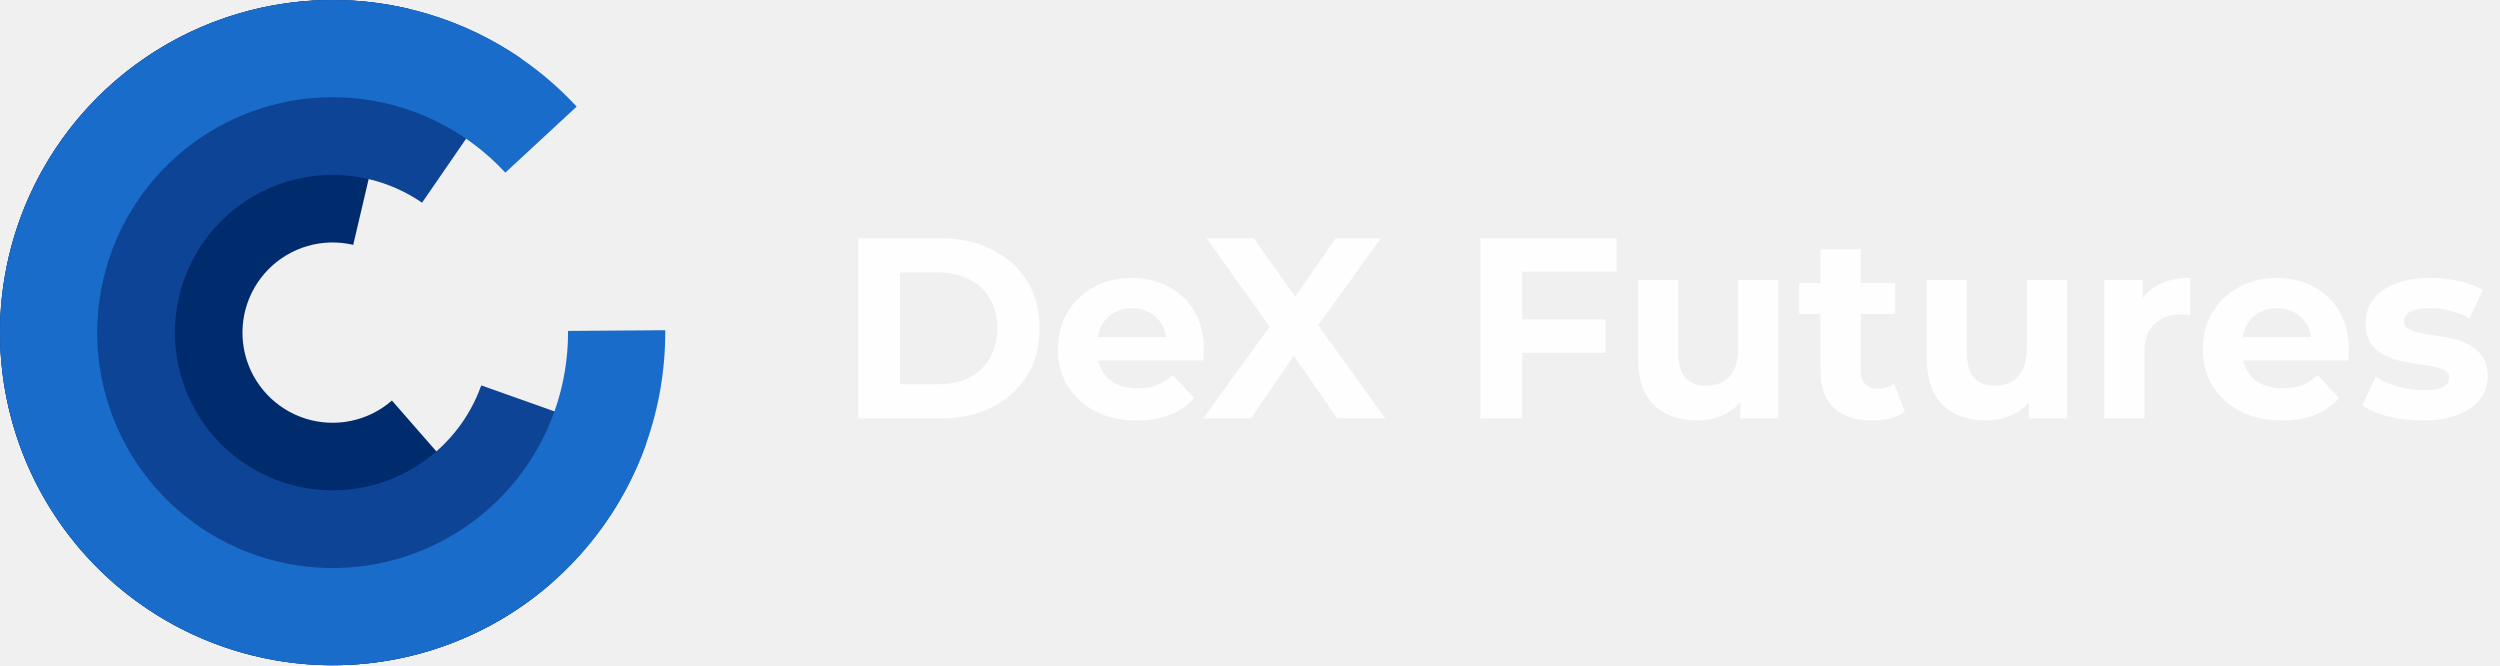
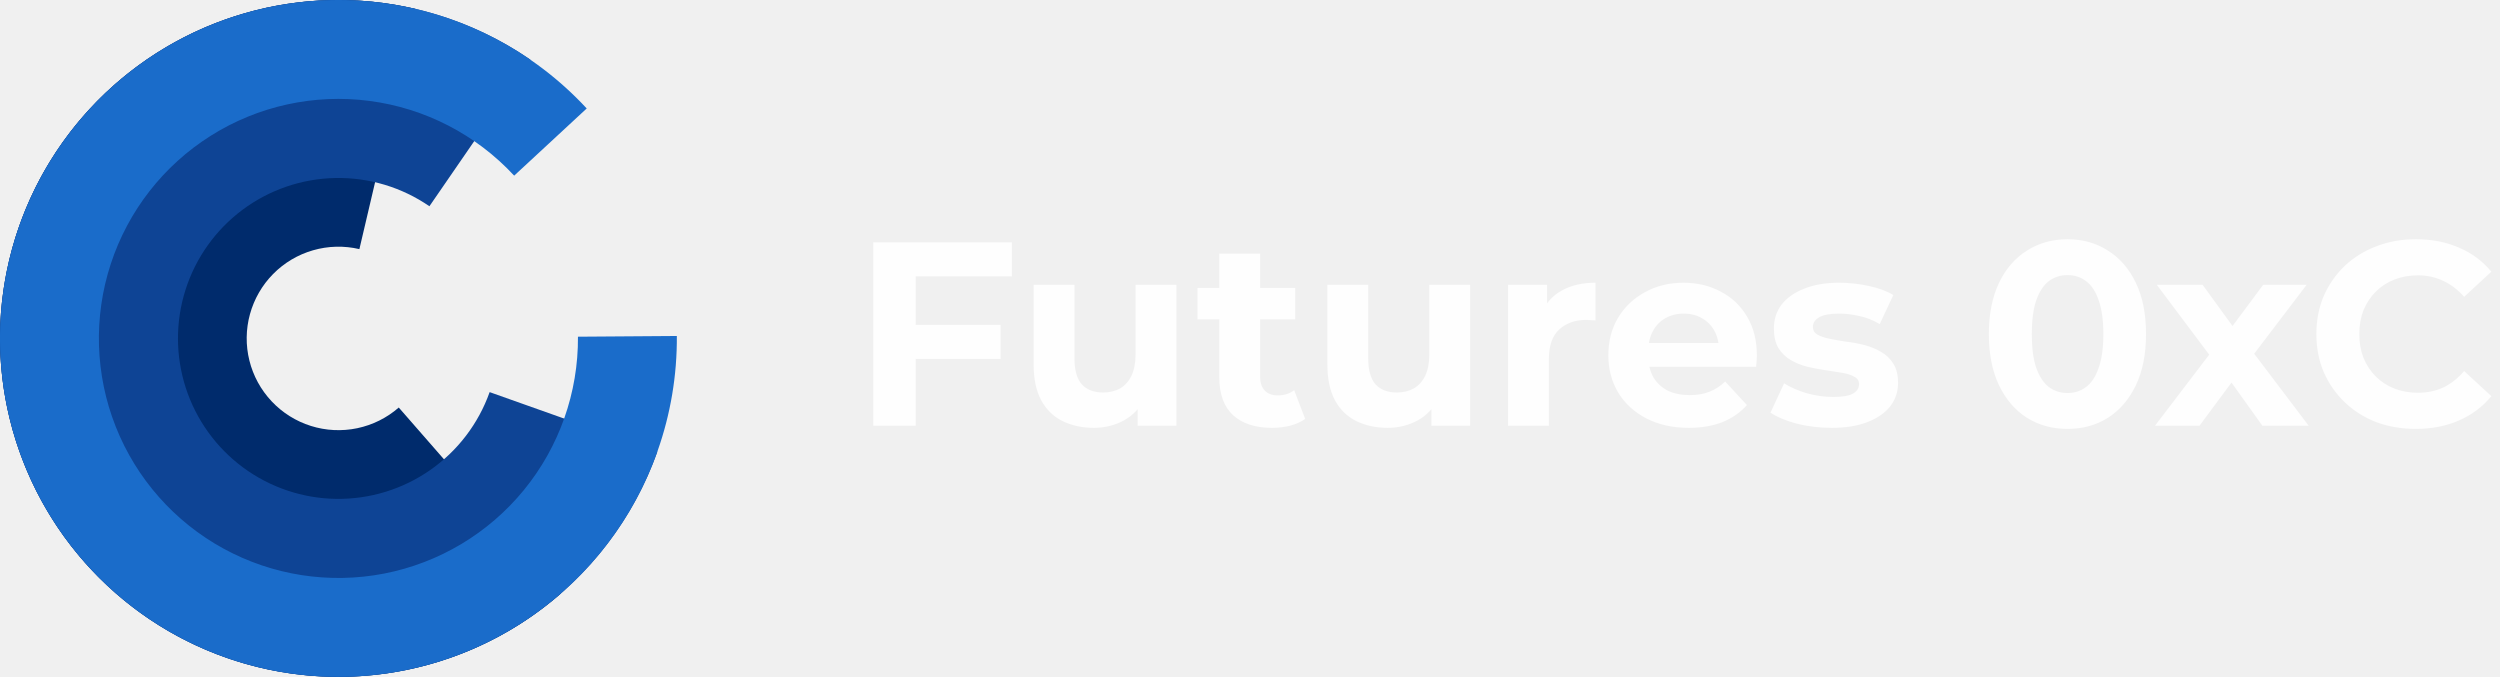
- <svg xmlns="http://www.w3.org/2000/svg" width="233" height="62" viewBox="0 0 233 62" fill="none">
+ <svg xmlns="http://www.w3.org/2000/svg" width="229" height="62" viewBox="0 0 229 62" fill="none">
  <path d="M38.083 0.82C32.912 -0.394 27.515 -0.258 22.412 1.213C17.308 2.685 12.668 5.443 8.936 9.224C5.205 13.005 2.508 17.681 1.103 22.803C-0.301 27.926 -0.366 33.324 0.916 38.479C2.197 43.634 4.782 48.373 8.421 52.242C12.061 56.111 16.634 58.979 21.701 60.572C26.768 62.166 32.16 62.43 37.359 61.341C42.558 60.251 47.389 57.844 51.391 54.35L36.527 37.33C35.443 38.277 34.133 38.929 32.724 39.224C31.314 39.52 29.853 39.448 28.479 39.016C27.106 38.584 25.866 37.807 24.88 36.758C23.893 35.709 23.192 34.425 22.845 33.027C22.498 31.63 22.515 30.167 22.896 28.778C23.277 27.39 24.008 26.122 25.019 25.097C26.031 24.072 27.288 23.325 28.672 22.926C30.055 22.527 31.518 22.49 32.92 22.819L38.083 0.82Z" fill="#002B6C" />
  <path d="M48.578 5.465C43.242 1.793 36.891 -0.117 30.415 0.006C23.939 0.128 17.664 2.275 12.471 6.147C7.278 10.018 3.428 15.419 1.462 21.591C-0.504 27.762 -0.487 34.395 1.51 40.556C3.506 46.718 7.383 52.1 12.595 55.945C17.807 59.791 24.093 61.907 30.57 61.997C37.046 62.087 43.388 60.146 48.705 56.447C54.022 52.748 58.046 47.476 60.213 41.372L44.851 35.918C43.823 38.812 41.915 41.311 39.394 43.065C36.873 44.819 33.867 45.739 30.796 45.697C27.725 45.654 24.745 44.65 22.274 42.827C19.803 41.004 17.965 38.452 17.018 35.531C16.071 32.609 16.063 29.465 16.995 26.539C17.928 23.613 19.753 21.052 22.215 19.216C24.677 17.381 27.652 16.363 30.723 16.305C33.793 16.247 36.804 17.152 39.334 18.893L48.578 5.465Z" fill="#0E4495" />
  <path d="M53.743 9.935C48.829 4.629 42.214 1.208 35.043 0.265C27.872 -0.678 20.597 0.915 14.477 4.77C8.358 8.625 3.779 14.498 1.533 21.373C-0.713 28.248 -0.485 35.692 2.179 42.417C4.842 49.141 9.773 54.722 16.118 58.194C22.463 61.666 29.822 62.811 36.921 61.429C44.02 60.048 50.413 56.227 54.993 50.63C59.573 45.032 62.051 38.009 61.999 30.776L52.941 30.842C52.978 35.961 51.224 40.932 47.982 44.894C44.741 48.856 40.216 51.56 35.191 52.538C30.166 53.516 24.957 52.706 20.467 50.248C15.976 47.79 12.486 43.84 10.601 39.081C8.715 34.321 8.553 29.052 10.143 24.186C11.733 19.32 14.974 15.163 19.305 12.435C23.637 9.706 28.786 8.578 33.861 9.246C38.937 9.913 43.619 12.335 47.098 16.09L53.743 9.935Z" fill="#1A6CCA" />
-   <path d="M79.992 39V22.2H87.624C89.448 22.2 91.056 22.552 92.448 23.256C93.84 23.944 94.928 24.912 95.712 26.16C96.496 27.408 96.888 28.888 96.888 30.6C96.888 32.296 96.496 33.776 95.712 35.04C94.928 36.288 93.84 37.264 92.448 37.968C91.056 38.656 89.448 39 87.624 39H79.992ZM83.88 35.808H87.432C88.552 35.808 89.52 35.6 90.336 35.184C91.168 34.752 91.808 34.144 92.256 33.36C92.72 32.576 92.952 31.656 92.952 30.6C92.952 29.528 92.72 28.608 92.256 27.84C91.808 27.056 91.168 26.456 90.336 26.04C89.52 25.608 88.552 25.392 87.432 25.392H83.88V35.808ZM105.964 39.192C104.492 39.192 103.196 38.904 102.076 38.328C100.972 37.752 100.116 36.968 99.508 35.976C98.9 34.968 98.596 33.824 98.596 32.544C98.596 31.248 98.892 30.104 99.484 29.112C100.092 28.104 100.916 27.32 101.956 26.76C102.996 26.184 104.172 25.896 105.484 25.896C106.748 25.896 107.884 26.168 108.892 26.712C109.916 27.24 110.724 28.008 111.316 29.016C111.908 30.008 112.204 31.2 112.204 32.592C112.204 32.736 112.196 32.904 112.18 33.096C112.164 33.272 112.148 33.44 112.132 33.6H101.644V31.416H110.164L108.724 32.064C108.724 31.392 108.588 30.808 108.316 30.312C108.044 29.816 107.668 29.432 107.188 29.16C106.708 28.872 106.148 28.728 105.508 28.728C104.868 28.728 104.3 28.872 103.804 29.16C103.324 29.432 102.948 29.824 102.676 30.336C102.404 30.832 102.268 31.424 102.268 32.112V32.688C102.268 33.392 102.42 34.016 102.724 34.56C103.044 35.088 103.484 35.496 104.044 35.784C104.62 36.056 105.292 36.192 106.06 36.192C106.748 36.192 107.348 36.088 107.86 35.88C108.388 35.672 108.868 35.36 109.3 34.944L111.292 37.104C110.7 37.776 109.956 38.296 109.06 38.664C108.164 39.016 107.132 39.192 105.964 39.192ZM112.127 39L119.351 29.04V31.872L112.439 22.2H116.855L121.631 28.944L119.783 28.968L124.487 22.2H128.711L121.847 31.704V28.92L129.119 39H124.631L119.687 31.872H121.463L116.591 39H112.127ZM141.576 29.76H149.64V32.88H141.576V29.76ZM141.864 39H137.976V22.2H150.672V25.32H141.864V39ZM158.184 39.192C157.112 39.192 156.152 38.984 155.304 38.568C154.472 38.152 153.824 37.52 153.36 36.672C152.896 35.808 152.664 34.712 152.664 33.384V26.088H156.408V32.832C156.408 33.904 156.632 34.696 157.08 35.208C157.544 35.704 158.192 35.952 159.024 35.952C159.6 35.952 160.112 35.832 160.56 35.592C161.008 35.336 161.36 34.952 161.616 34.44C161.872 33.912 162 33.256 162 32.472V26.088H165.744V39H162.192V35.448L162.84 36.48C162.408 37.376 161.768 38.056 160.92 38.52C160.088 38.968 159.176 39.192 158.184 39.192ZM174.492 39.192C172.972 39.192 171.788 38.808 170.94 38.04C170.092 37.256 169.668 36.096 169.668 34.56V23.232H173.412V34.512C173.412 35.056 173.556 35.48 173.844 35.784C174.132 36.072 174.524 36.216 175.02 36.216C175.612 36.216 176.116 36.056 176.532 35.736L177.54 38.376C177.156 38.648 176.692 38.856 176.148 39C175.62 39.128 175.068 39.192 174.492 39.192ZM167.676 29.256V26.376H176.628V29.256H167.676ZM185.09 39.192C184.018 39.192 183.058 38.984 182.21 38.568C181.378 38.152 180.73 37.52 180.266 36.672C179.802 35.808 179.57 34.712 179.57 33.384V26.088H183.314V32.832C183.314 33.904 183.538 34.696 183.986 35.208C184.45 35.704 185.098 35.952 185.93 35.952C186.506 35.952 187.018 35.832 187.466 35.592C187.914 35.336 188.266 34.952 188.522 34.44C188.778 33.912 188.906 33.256 188.906 32.472V26.088H192.65V39H189.098V35.448L189.746 36.48C189.314 37.376 188.674 38.056 187.826 38.52C186.994 38.968 186.082 39.192 185.09 39.192ZM196.119 39V26.088H199.695V29.736L199.191 28.68C199.575 27.768 200.191 27.08 201.039 26.616C201.887 26.136 202.919 25.896 204.135 25.896V29.352C203.975 29.336 203.831 29.328 203.703 29.328C203.575 29.312 203.439 29.304 203.295 29.304C202.271 29.304 201.439 29.6 200.799 30.192C200.175 30.768 199.863 31.672 199.863 32.904V39H196.119ZM212.675 39.192C211.203 39.192 209.907 38.904 208.787 38.328C207.683 37.752 206.827 36.968 206.219 35.976C205.611 34.968 205.307 33.824 205.307 32.544C205.307 31.248 205.603 30.104 206.195 29.112C206.803 28.104 207.627 27.32 208.667 26.76C209.707 26.184 210.883 25.896 212.195 25.896C213.459 25.896 214.595 26.168 215.603 26.712C216.627 27.24 217.435 28.008 218.027 29.016C218.619 30.008 218.915 31.2 218.915 32.592C218.915 32.736 218.907 32.904 218.891 33.096C218.875 33.272 218.859 33.44 218.843 33.6H208.355V31.416H216.875L215.435 32.064C215.435 31.392 215.299 30.808 215.027 30.312C214.755 29.816 214.379 29.432 213.899 29.16C213.419 28.872 212.859 28.728 212.219 28.728C211.579 28.728 211.011 28.872 210.515 29.16C210.035 29.432 209.659 29.824 209.387 30.336C209.115 30.832 208.979 31.424 208.979 32.112V32.688C208.979 33.392 209.131 34.016 209.435 34.56C209.755 35.088 210.195 35.496 210.755 35.784C211.331 36.056 212.003 36.192 212.771 36.192C213.459 36.192 214.059 36.088 214.571 35.88C215.099 35.672 215.579 35.36 216.011 34.944L218.003 37.104C217.411 37.776 216.667 38.296 215.771 38.664C214.875 39.016 213.843 39.192 212.675 39.192ZM225.752 39.192C224.648 39.192 223.584 39.064 222.56 38.808C221.552 38.536 220.752 38.2 220.16 37.8L221.408 35.112C222 35.48 222.696 35.784 223.496 36.024C224.312 36.248 225.112 36.36 225.896 36.36C226.76 36.36 227.368 36.256 227.72 36.048C228.088 35.84 228.272 35.552 228.272 35.184C228.272 34.88 228.128 34.656 227.84 34.512C227.568 34.352 227.2 34.232 226.736 34.152C226.272 34.072 225.76 33.992 225.2 33.912C224.656 33.832 224.104 33.728 223.544 33.6C222.984 33.456 222.472 33.248 222.008 32.976C221.544 32.704 221.168 32.336 220.88 31.872C220.608 31.408 220.472 30.808 220.472 30.072C220.472 29.256 220.704 28.536 221.168 27.912C221.648 27.288 222.336 26.8 223.232 26.448C224.128 26.08 225.2 25.896 226.448 25.896C227.328 25.896 228.224 25.992 229.136 26.184C230.048 26.376 230.808 26.656 231.416 27.024L230.168 29.688C229.544 29.32 228.912 29.072 228.272 28.944C227.648 28.8 227.04 28.728 226.448 28.728C225.616 28.728 225.008 28.84 224.624 29.064C224.24 29.288 224.048 29.576 224.048 29.928C224.048 30.248 224.184 30.488 224.456 30.648C224.744 30.808 225.12 30.936 225.584 31.032C226.048 31.128 226.552 31.216 227.096 31.296C227.656 31.36 228.216 31.464 228.776 31.608C229.336 31.752 229.84 31.96 230.288 32.232C230.752 32.488 231.128 32.848 231.416 33.312C231.704 33.76 231.848 34.352 231.848 35.088C231.848 35.888 231.608 36.6 231.128 37.224C230.648 37.832 229.952 38.312 229.04 38.664C228.144 39.016 227.048 39.192 225.752 39.192Z" fill="white" fill-opacity="0.9" />
+   <path d="M83.592 29.76H91.656V32.88H83.592V29.76ZM83.88 39H79.992V22.2H92.688V25.32H83.88V39ZM100.199 39.192C99.127 39.192 98.167 38.984 97.319 38.568C96.487 38.152 95.839 37.52 95.375 36.672C94.911 35.808 94.679 34.712 94.679 33.384V26.088H98.423V32.832C98.423 33.904 98.647 34.696 99.095 35.208C99.559 35.704 100.207 35.952 101.039 35.952C101.615 35.952 102.127 35.832 102.575 35.592C103.023 35.336 103.375 34.952 103.631 34.44C103.887 33.912 104.015 33.256 104.015 32.472V26.088H107.759V39H104.207V35.448L104.855 36.48C104.423 37.376 103.783 38.056 102.935 38.52C102.103 38.968 101.191 39.192 100.199 39.192ZM116.508 39.192C114.988 39.192 113.804 38.808 112.956 38.04C112.108 37.256 111.684 36.096 111.684 34.56V23.232H115.428V34.512C115.428 35.056 115.572 35.48 115.86 35.784C116.148 36.072 116.54 36.216 117.036 36.216C117.628 36.216 118.132 36.056 118.548 35.736L119.556 38.376C119.172 38.648 118.708 38.856 118.164 39C117.636 39.128 117.084 39.192 116.508 39.192ZM109.692 29.256V26.376H118.644V29.256H109.692ZM127.106 39.192C126.034 39.192 125.074 38.984 124.226 38.568C123.394 38.152 122.746 37.52 122.282 36.672C121.818 35.808 121.586 34.712 121.586 33.384V26.088H125.33V32.832C125.33 33.904 125.554 34.696 126.002 35.208C126.466 35.704 127.114 35.952 127.946 35.952C128.522 35.952 129.034 35.832 129.482 35.592C129.93 35.336 130.282 34.952 130.538 34.44C130.794 33.912 130.922 33.256 130.922 32.472V26.088H134.666V39H131.114V35.448L131.762 36.48C131.33 37.376 130.69 38.056 129.842 38.52C129.01 38.968 128.098 39.192 127.106 39.192ZM138.134 39V26.088H141.71V29.736L141.206 28.68C141.59 27.768 142.206 27.08 143.054 26.616C143.902 26.136 144.934 25.896 146.15 25.896V29.352C145.99 29.336 145.846 29.328 145.718 29.328C145.59 29.312 145.454 29.304 145.31 29.304C144.286 29.304 143.454 29.6 142.814 30.192C142.19 30.768 141.878 31.672 141.878 32.904V39H138.134ZM154.691 39.192C153.219 39.192 151.923 38.904 150.803 38.328C149.699 37.752 148.843 36.968 148.235 35.976C147.627 34.968 147.323 33.824 147.323 32.544C147.323 31.248 147.619 30.104 148.211 29.112C148.819 28.104 149.643 27.32 150.683 26.76C151.723 26.184 152.899 25.896 154.211 25.896C155.475 25.896 156.611 26.168 157.619 26.712C158.643 27.24 159.451 28.008 160.043 29.016C160.635 30.008 160.931 31.2 160.931 32.592C160.931 32.736 160.923 32.904 160.907 33.096C160.891 33.272 160.875 33.44 160.859 33.6H150.371V31.416H158.891L157.451 32.064C157.451 31.392 157.315 30.808 157.043 30.312C156.771 29.816 156.395 29.432 155.915 29.16C155.435 28.872 154.875 28.728 154.235 28.728C153.595 28.728 153.027 28.872 152.531 29.16C152.051 29.432 151.675 29.824 151.403 30.336C151.131 30.832 150.995 31.424 150.995 32.112V32.688C150.995 33.392 151.147 34.016 151.451 34.56C151.771 35.088 152.211 35.496 152.771 35.784C153.347 36.056 154.019 36.192 154.787 36.192C155.475 36.192 156.075 36.088 156.587 35.88C157.115 35.672 157.595 35.36 158.027 34.944L160.019 37.104C159.427 37.776 158.683 38.296 157.787 38.664C156.891 39.016 155.859 39.192 154.691 39.192ZM167.767 39.192C166.663 39.192 165.599 39.064 164.575 38.808C163.567 38.536 162.767 38.2 162.175 37.8L163.423 35.112C164.015 35.48 164.711 35.784 165.511 36.024C166.327 36.248 167.127 36.36 167.911 36.36C168.775 36.36 169.383 36.256 169.735 36.048C170.103 35.84 170.287 35.552 170.287 35.184C170.287 34.88 170.143 34.656 169.855 34.512C169.583 34.352 169.215 34.232 168.751 34.152C168.287 34.072 167.775 33.992 167.215 33.912C166.671 33.832 166.119 33.728 165.559 33.6C164.999 33.456 164.487 33.248 164.023 32.976C163.559 32.704 163.183 32.336 162.895 31.872C162.623 31.408 162.487 30.808 162.487 30.072C162.487 29.256 162.719 28.536 163.183 27.912C163.663 27.288 164.351 26.8 165.247 26.448C166.143 26.08 167.215 25.896 168.463 25.896C169.343 25.896 170.239 25.992 171.151 26.184C172.063 26.376 172.823 26.656 173.431 27.024L172.183 29.688C171.559 29.32 170.927 29.072 170.287 28.944C169.663 28.8 169.055 28.728 168.463 28.728C167.631 28.728 167.023 28.84 166.639 29.064C166.255 29.288 166.063 29.576 166.063 29.928C166.063 30.248 166.199 30.488 166.471 30.648C166.759 30.808 167.135 30.936 167.599 31.032C168.063 31.128 168.567 31.216 169.111 31.296C169.671 31.36 170.231 31.464 170.791 31.608C171.351 31.752 171.855 31.96 172.303 32.232C172.767 32.488 173.143 32.848 173.431 33.312C173.719 33.76 173.863 34.352 173.863 35.088C173.863 35.888 173.623 36.6 173.143 37.224C172.663 37.832 171.967 38.312 171.055 38.664C170.159 39.016 169.063 39.192 167.767 39.192ZM189.378 39.288C188.002 39.288 186.77 38.952 185.682 38.28C184.594 37.592 183.738 36.6 183.114 35.304C182.49 34.008 182.178 32.44 182.178 30.6C182.178 28.76 182.49 27.192 183.114 25.896C183.738 24.6 184.594 23.616 185.682 22.944C186.77 22.256 188.002 21.912 189.378 21.912C190.77 21.912 192.002 22.256 193.074 22.944C194.162 23.616 195.018 24.6 195.642 25.896C196.266 27.192 196.578 28.76 196.578 30.6C196.578 32.44 196.266 34.008 195.642 35.304C195.018 36.6 194.162 37.592 193.074 38.28C192.002 38.952 190.77 39.288 189.378 39.288ZM189.378 36C190.034 36 190.602 35.816 191.082 35.448C191.578 35.08 191.962 34.496 192.234 33.696C192.522 32.896 192.666 31.864 192.666 30.6C192.666 29.336 192.522 28.304 192.234 27.504C191.962 26.704 191.578 26.12 191.082 25.752C190.602 25.384 190.034 25.2 189.378 25.2C188.738 25.2 188.17 25.384 187.674 25.752C187.194 26.12 186.81 26.704 186.522 27.504C186.25 28.304 186.114 29.336 186.114 30.6C186.114 31.864 186.25 32.896 186.522 33.696C186.81 34.496 187.194 35.08 187.674 35.448C188.17 35.816 188.738 36 189.378 36ZM197.393 39L203.177 31.416L203.105 33.48L197.561 26.088H201.761L205.265 30.912L203.681 30.96L207.305 26.088H211.289L205.721 33.408V31.392L211.481 39H207.233L203.561 33.864L205.121 34.08L201.473 39H197.393ZM221.274 39.288C219.978 39.288 218.77 39.08 217.65 38.664C216.546 38.232 215.586 37.624 214.77 36.84C213.954 36.056 213.314 35.136 212.85 34.08C212.402 33.024 212.178 31.864 212.178 30.6C212.178 29.336 212.402 28.176 212.85 27.12C213.314 26.064 213.954 25.144 214.77 24.36C215.602 23.576 216.57 22.976 217.674 22.56C218.778 22.128 219.986 21.912 221.298 21.912C222.754 21.912 224.066 22.168 225.234 22.68C226.418 23.176 227.41 23.912 228.21 24.888L225.714 27.192C225.138 26.536 224.498 26.048 223.794 25.728C223.09 25.392 222.322 25.224 221.49 25.224C220.706 25.224 219.986 25.352 219.33 25.608C218.674 25.864 218.106 26.232 217.626 26.712C217.146 27.192 216.77 27.76 216.498 28.416C216.242 29.072 216.114 29.8 216.114 30.6C216.114 31.4 216.242 32.128 216.498 32.784C216.77 33.44 217.146 34.008 217.626 34.488C218.106 34.968 218.674 35.336 219.33 35.592C219.986 35.848 220.706 35.976 221.49 35.976C222.322 35.976 223.09 35.816 223.794 35.496C224.498 35.16 225.138 34.656 225.714 33.984L228.21 36.288C227.41 37.264 226.418 38.008 225.234 38.52C224.066 39.032 222.746 39.288 221.274 39.288Z" fill="white" fill-opacity="0.9" />
</svg>
